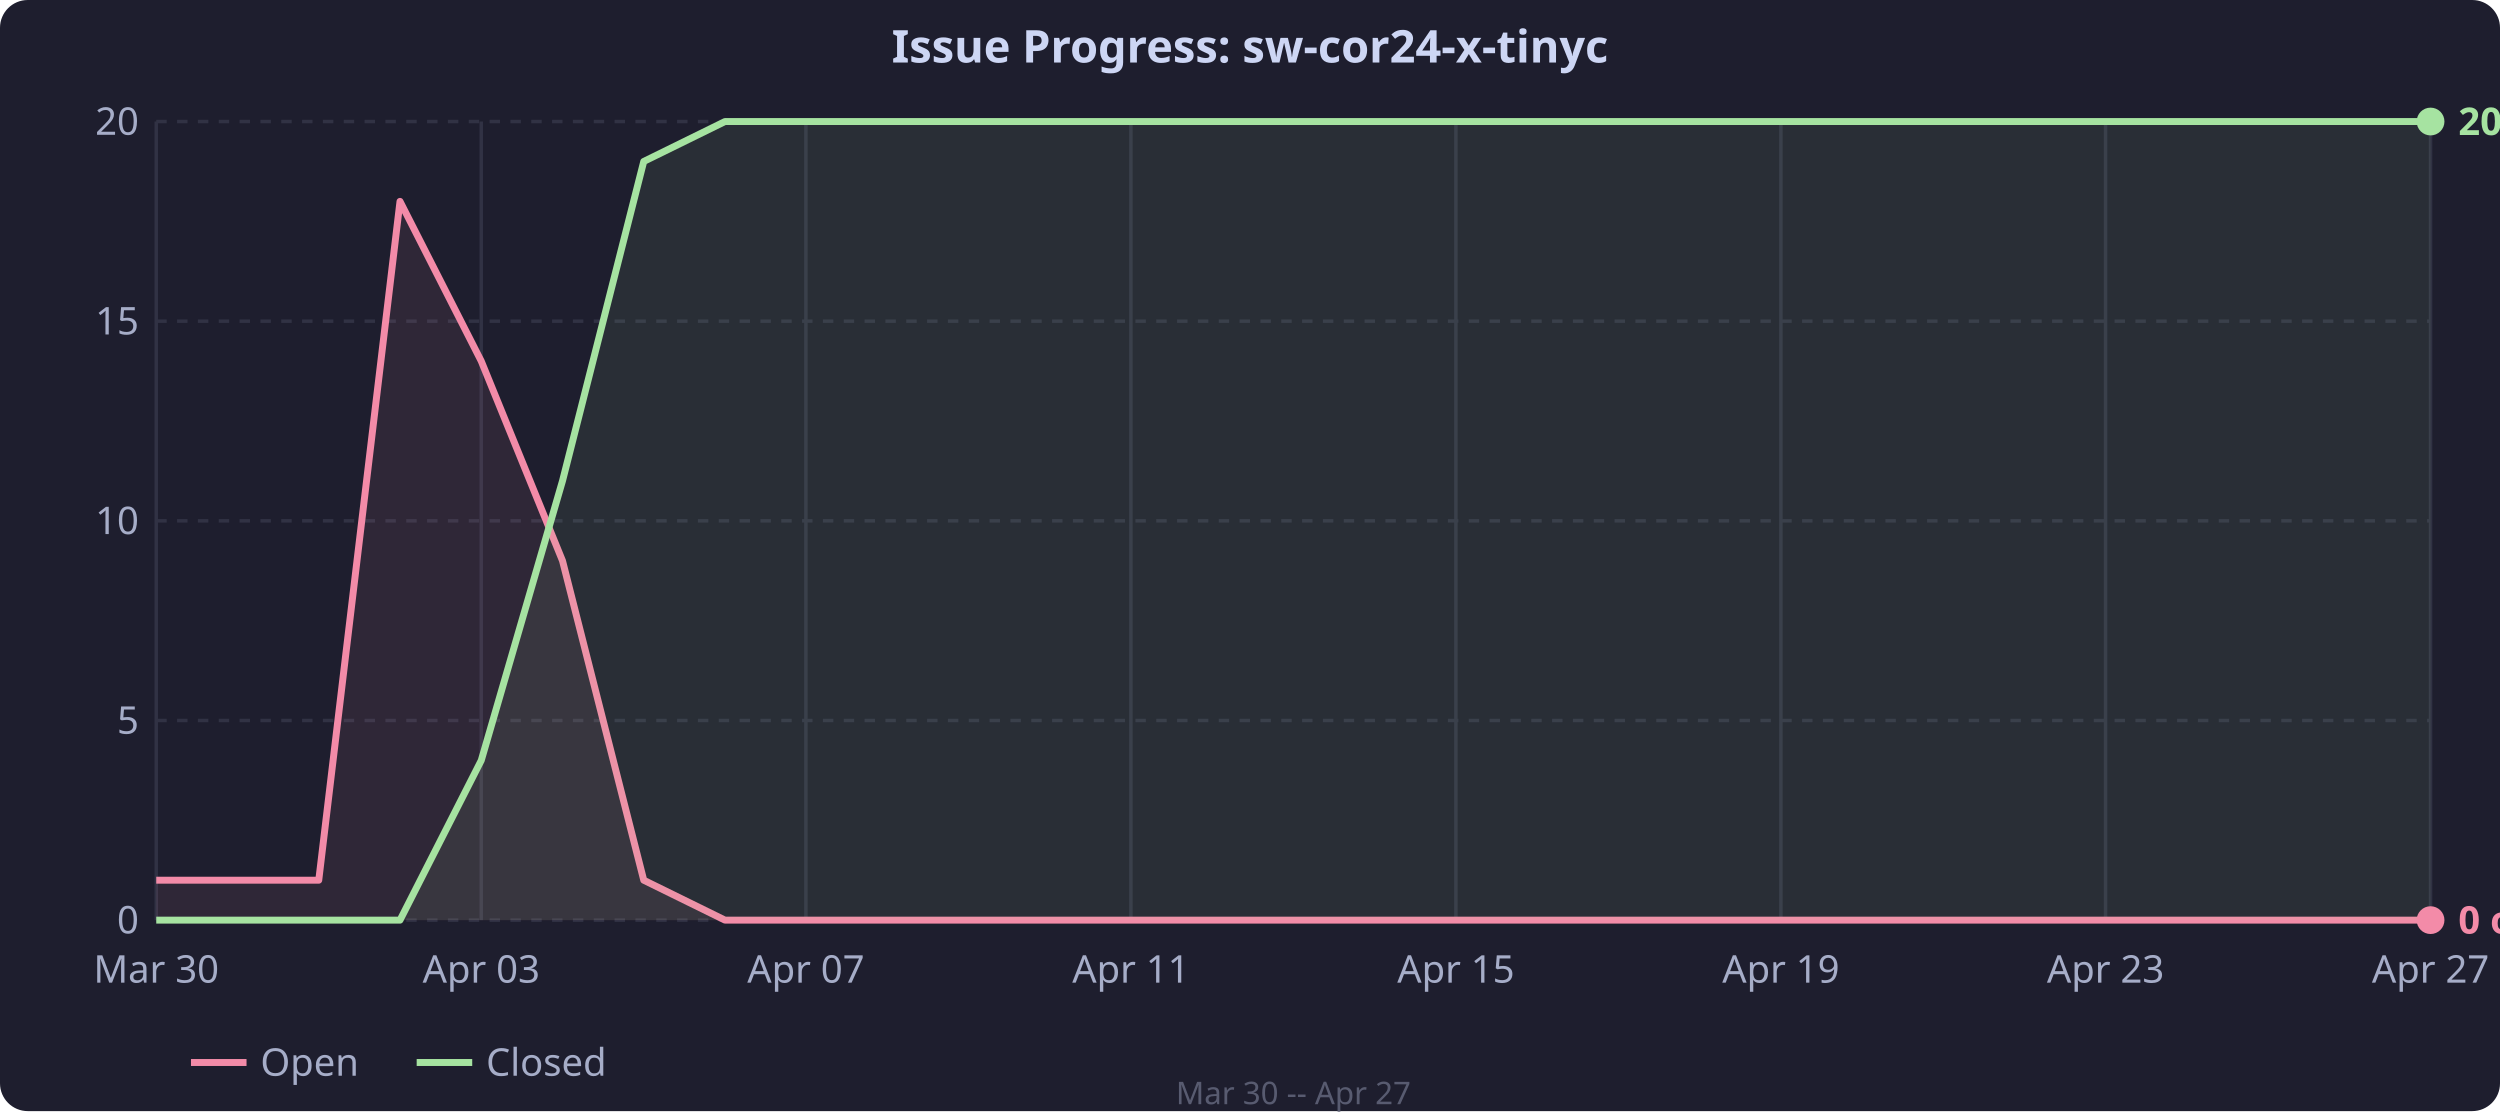
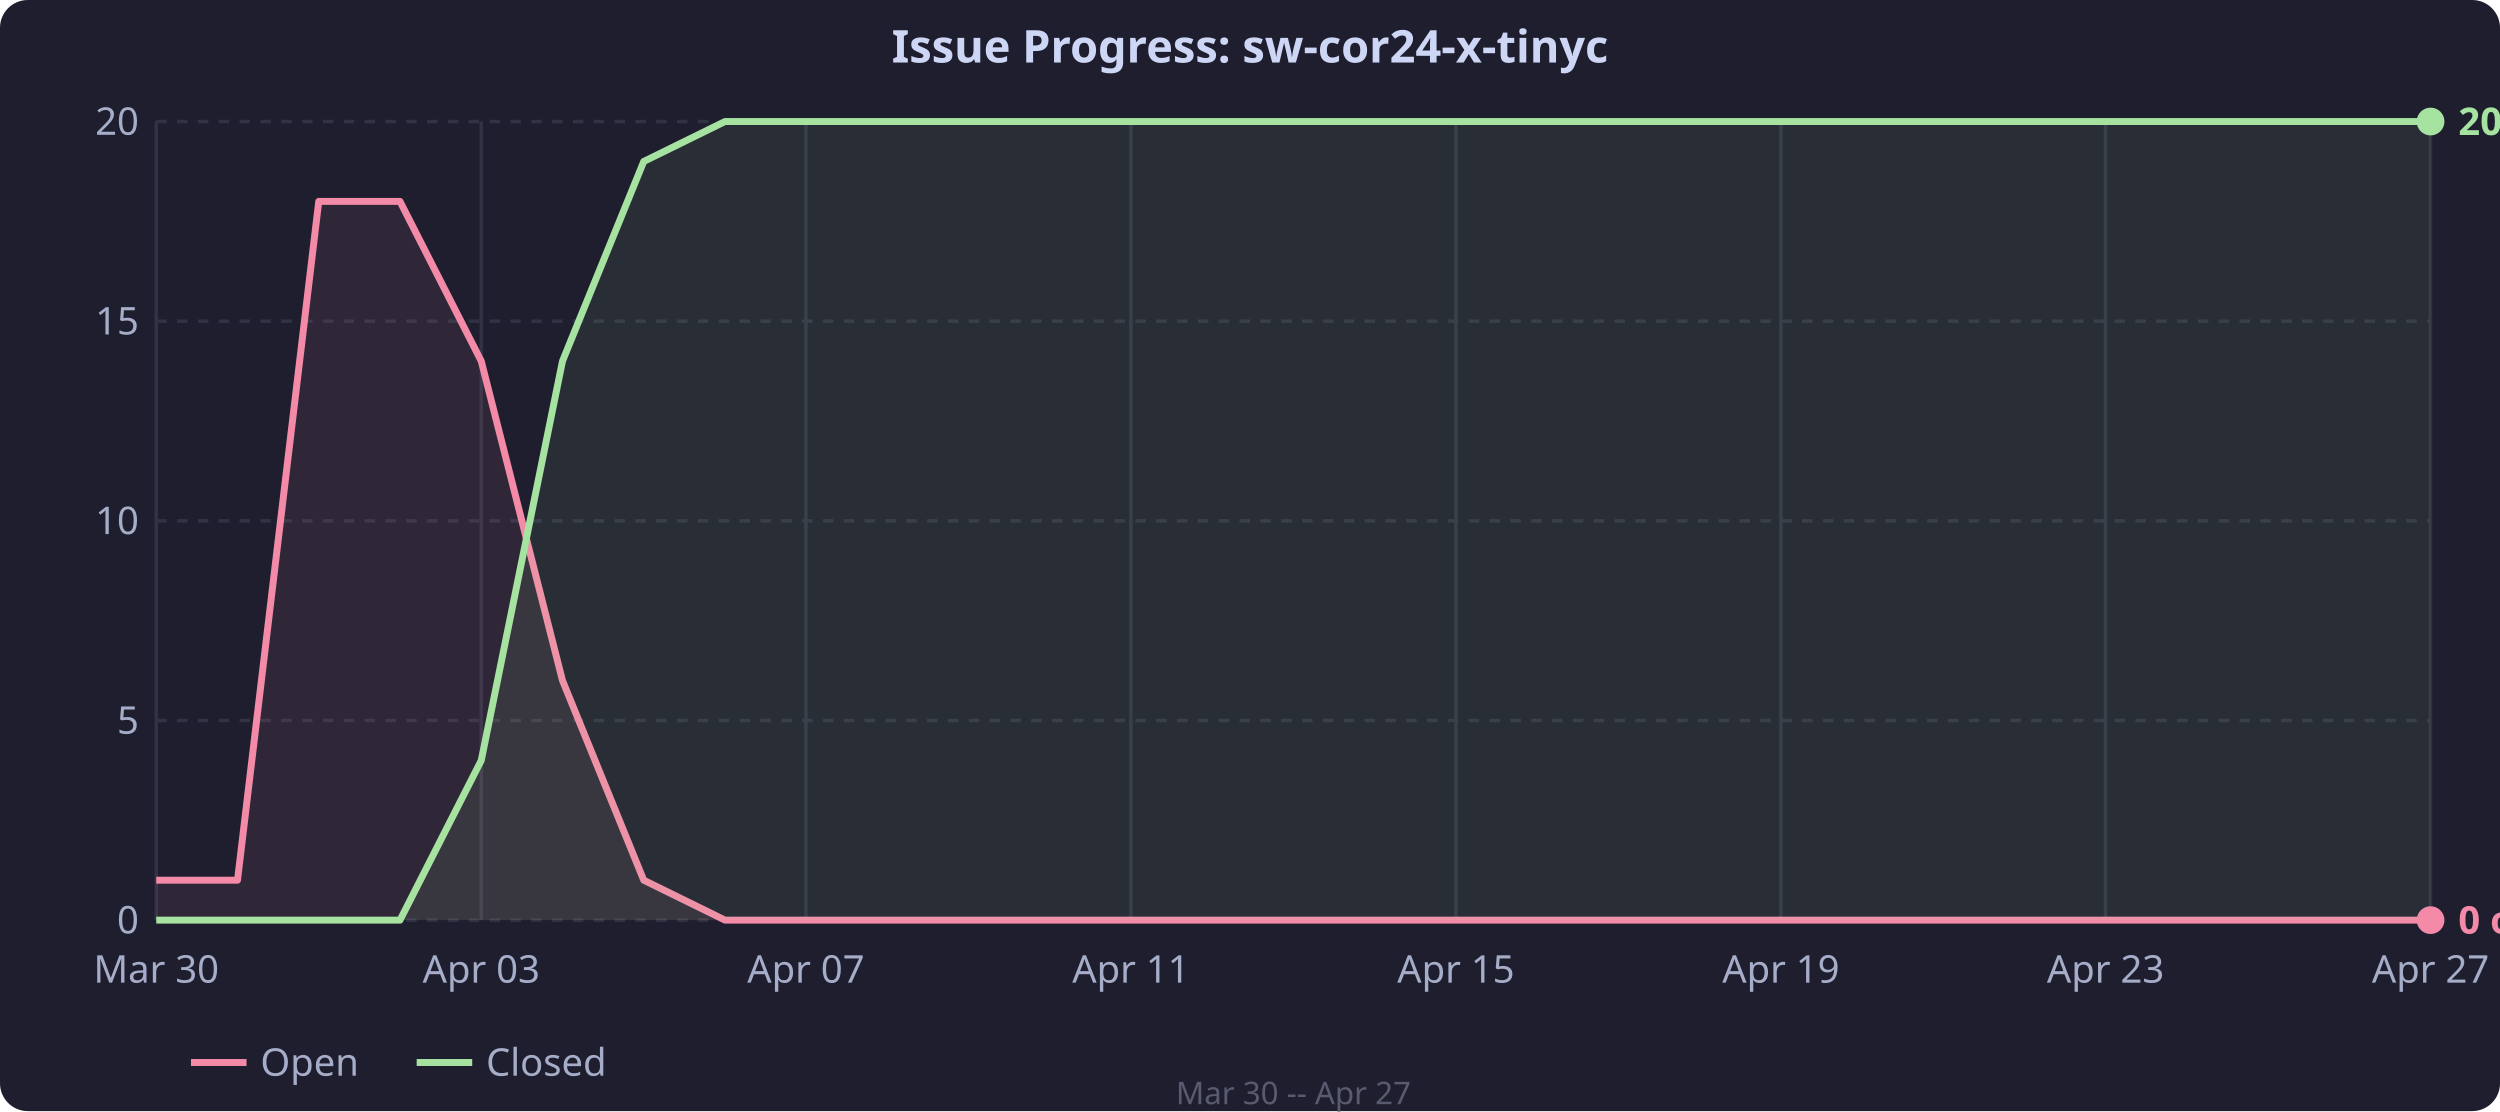
<svg xmlns="http://www.w3.org/2000/svg" viewBox="0 0 720 320" style="font-family: system-ui, sans-serif; font-size: 11px; color: #cdd6f4;">
  <rect width="720" height="320" fill="#1e1e2e" rx="8" />
  <line x1="45" y1="265.0" x2="700" y2="265.0" stroke="#313244" stroke-dasharray="3,3" />
  <text x="40" y="265.0" fill="#a6adc8" text-anchor="end" dominant-baseline="middle">0</text>
  <line x1="45" y1="207.5" x2="700" y2="207.5" stroke="#313244" stroke-dasharray="3,3" />
  <text x="40" y="207.5" fill="#a6adc8" text-anchor="end" dominant-baseline="middle">5</text>
  <line x1="45" y1="150.0" x2="700" y2="150.0" stroke="#313244" stroke-dasharray="3,3" />
  <text x="40" y="150.0" fill="#a6adc8" text-anchor="end" dominant-baseline="middle">10</text>
  <line x1="45" y1="92.5" x2="700" y2="92.5" stroke="#313244" stroke-dasharray="3,3" />
  <text x="40" y="92.5" fill="#a6adc8" text-anchor="end" dominant-baseline="middle">15</text>
  <line x1="45" y1="35.0" x2="700" y2="35.0" stroke="#313244" stroke-dasharray="3,3" />
  <text x="40" y="35.0" fill="#a6adc8" text-anchor="end" dominant-baseline="middle">20</text>
  <text x="45.0" y="283" fill="#a6adc8" text-anchor="middle">Mar 30</text>
  <line x1="45.0" y1="35" x2="45.0" y2="265" stroke="#313244" />
  <text x="138.6" y="283" fill="#a6adc8" text-anchor="middle">Apr 03</text>
  <line x1="138.6" y1="35" x2="138.6" y2="265" stroke="#313244" />
  <text x="232.1" y="283" fill="#a6adc8" text-anchor="middle">Apr 07</text>
  <line x1="232.1" y1="35" x2="232.1" y2="265" stroke="#313244" />
  <text x="325.7" y="283" fill="#a6adc8" text-anchor="middle">Apr 11</text>
  <line x1="325.7" y1="35" x2="325.7" y2="265" stroke="#313244" />
  <text x="419.3" y="283" fill="#a6adc8" text-anchor="middle">Apr 15</text>
  <line x1="419.3" y1="35" x2="419.3" y2="265" stroke="#313244" />
  <text x="512.9" y="283" fill="#a6adc8" text-anchor="middle">Apr 19</text>
  <line x1="512.9" y1="35" x2="512.9" y2="265" stroke="#313244" />
  <text x="606.4" y="283" fill="#a6adc8" text-anchor="middle">Apr 23</text>
  <line x1="606.4" y1="35" x2="606.4" y2="265" stroke="#313244" />
  <text x="700.0" y="283" fill="#a6adc8" text-anchor="middle">Apr 27</text>
  <line x1="700.0" y1="35" x2="700.0" y2="265" stroke="#313244" />
-   <polygon fill="rgba(243,139,168,0.08)" points="45.0,253.5 68.4,253.5 91.8,253.5 115.2,58.0 138.6,104.0 162.0,161.5 185.4,253.5 208.8,265.0 232.1,265.0 255.5,265.0 278.9,265.0 302.3,265.0 325.7,265.0 349.1,265.0 372.5,265.0 395.9,265.0 419.3,265.0 442.7,265.0 466.1,265.0 489.5,265.0 512.9,265.0 536.2,265.0 559.6,265.0 583.0,265.0 606.4,265.0 629.8,265.0 653.2,265.0 676.6,265.0 700.0,265.0 700.0,265.0 45.0,265.0" />
-   <polyline fill="none" stroke="#f38ba8" stroke-width="2" stroke-linejoin="round" points="45.0,253.5 68.4,253.5 91.8,253.5 115.2,58.0 138.6,104.0 162.0,161.5 185.4,253.5 208.8,265.0 232.1,265.0 255.5,265.0 278.9,265.0 302.3,265.0 325.7,265.0 349.1,265.0 372.5,265.0 395.9,265.0 419.3,265.0 442.7,265.0 466.1,265.0 489.5,265.0 512.9,265.0 536.2,265.0 559.6,265.0 583.0,265.0 606.4,265.0 629.8,265.0 653.2,265.0 676.6,265.0 700.0,265.0" />
-   <polygon fill="rgba(166,227,161,0.08)" points="45.0,265.0 68.4,265.0 91.8,265.0 115.2,265.0 138.6,219.0 162.0,138.5 185.4,46.5 208.8,35.0 232.1,35.0 255.5,35.0 278.9,35.0 302.3,35.0 325.7,35.0 349.1,35.0 372.5,35.0 395.9,35.0 419.3,35.0 442.7,35.0 466.1,35.0 489.5,35.0 512.9,35.0 536.2,35.0 559.6,35.0 583.0,35.0 606.4,35.0 629.8,35.0 653.2,35.0 676.6,35.0 700.0,35.0 700.0,265.0 45.0,265.0" />
-   <polyline fill="none" stroke="#a6e3a1" stroke-width="2" stroke-linejoin="round" points="45.0,265.0 68.4,265.0 91.8,265.0 115.2,265.0 138.6,219.0 162.0,138.5 185.4,46.5 208.8,35.0 232.1,35.0 255.5,35.0 278.9,35.0 302.3,35.0 325.7,35.0 349.1,35.0 372.5,35.0 395.9,35.0 419.3,35.0 442.7,35.0 466.1,35.0 489.5,35.0 512.9,35.0 536.2,35.0 559.6,35.0 583.0,35.0 606.4,35.0 629.8,35.0 653.2,35.0 676.6,35.0 700.0,35.0" />
+   <polygon fill="rgba(243,139,168,0.08)" points="45.0,253.5 68.4,253.5 91.8,58.0 115.2,58.0 138.6,104.0 162.0,196.0 185.4,253.5 208.8,265.0 232.1,265.0 255.5,265.0 278.9,265.0 302.3,265.0 325.7,265.0 349.1,265.0 372.5,265.0 395.9,265.0 419.3,265.0 442.7,265.0 466.1,265.0 489.5,265.0 512.9,265.0 536.2,265.0 559.6,265.0 583.0,265.0 606.4,265.0 629.8,265.0 653.2,265.0 676.6,265.0 700.0,265.0 700.0,265.0 45.0,265.0" />
+   <polyline fill="none" stroke="#f38ba8" stroke-width="2" stroke-linejoin="round" points="45.0,253.5 68.4,253.5 91.8,58.0 115.2,58.0 138.6,104.0 162.0,196.0 185.4,253.5 208.8,265.0 232.1,265.0 255.5,265.0 278.9,265.0 302.3,265.0 325.7,265.0 349.1,265.0 372.5,265.0 395.9,265.0 419.3,265.0 442.7,265.0 466.1,265.0 489.5,265.0 512.9,265.0 536.2,265.0 559.6,265.0 583.0,265.0 606.4,265.0 629.8,265.0 653.2,265.0 676.6,265.0 700.0,265.0" />
+   <polygon fill="rgba(166,227,161,0.08)" points="45.0,265.0 68.4,265.0 91.8,265.0 115.2,265.0 138.6,219.0 162.0,104.0 185.4,46.5 208.8,35.0 232.1,35.0 255.5,35.0 278.9,35.0 302.3,35.0 325.7,35.0 349.1,35.0 372.5,35.0 395.9,35.0 419.3,35.0 442.7,35.0 466.1,35.0 489.5,35.0 512.9,35.0 536.2,35.0 559.6,35.0 583.0,35.0 606.4,35.0 629.8,35.0 653.2,35.0 676.6,35.0 700.0,35.0 700.0,265.0 45.0,265.0" />
+   <polyline fill="none" stroke="#a6e3a1" stroke-width="2" stroke-linejoin="round" points="45.0,265.0 68.4,265.0 91.8,265.0 115.2,265.0 138.6,219.0 162.0,104.0 185.4,46.5 208.8,35.0 232.1,35.0 255.5,35.0 278.9,35.0 302.3,35.0 325.7,35.0 349.1,35.0 372.5,35.0 395.9,35.0 419.3,35.0 442.7,35.0 466.1,35.0 489.5,35.0 512.9,35.0 536.2,35.0 559.6,35.0 583.0,35.0 606.4,35.0 629.8,35.0 653.2,35.0 676.6,35.0 700.0,35.0" />
  <circle cx="700.0" cy="265.0" r="4" fill="#f38ba8" />
  <circle cx="700.0" cy="35.0" r="4" fill="#a6e3a1" />
  <text x="708.0" y="265.0" fill="#f38ba8" text-anchor="start" dominant-baseline="middle" font-size="11px" font-weight="600">0 open</text>
  <text x="708.0" y="35.0" fill="#a6e3a1" text-anchor="start" dominant-baseline="middle" font-size="11px" font-weight="600">20 closed</text>
  <text x="360" y="18" fill="#cdd6f4" text-anchor="middle" font-size="13px" font-weight="600">Issue Progress: sw-cor24-x-tinyc</text>
  <line x1="55" y1="306" x2="71" y2="306" stroke="#f38ba8" stroke-width="2" />
  <text x="75" y="306" fill="#a6adc8" dominant-baseline="middle">Open</text>
  <line x1="120" y1="306" x2="136" y2="306" stroke="#a6e3a1" stroke-width="2" />
  <text x="140" y="306" fill="#a6adc8" dominant-baseline="middle">Closed</text>
  <text x="372.5" y="318" fill="#585b70" text-anchor="middle" font-size="9px">Mar 30 -- Apr 27</text>
</svg>
